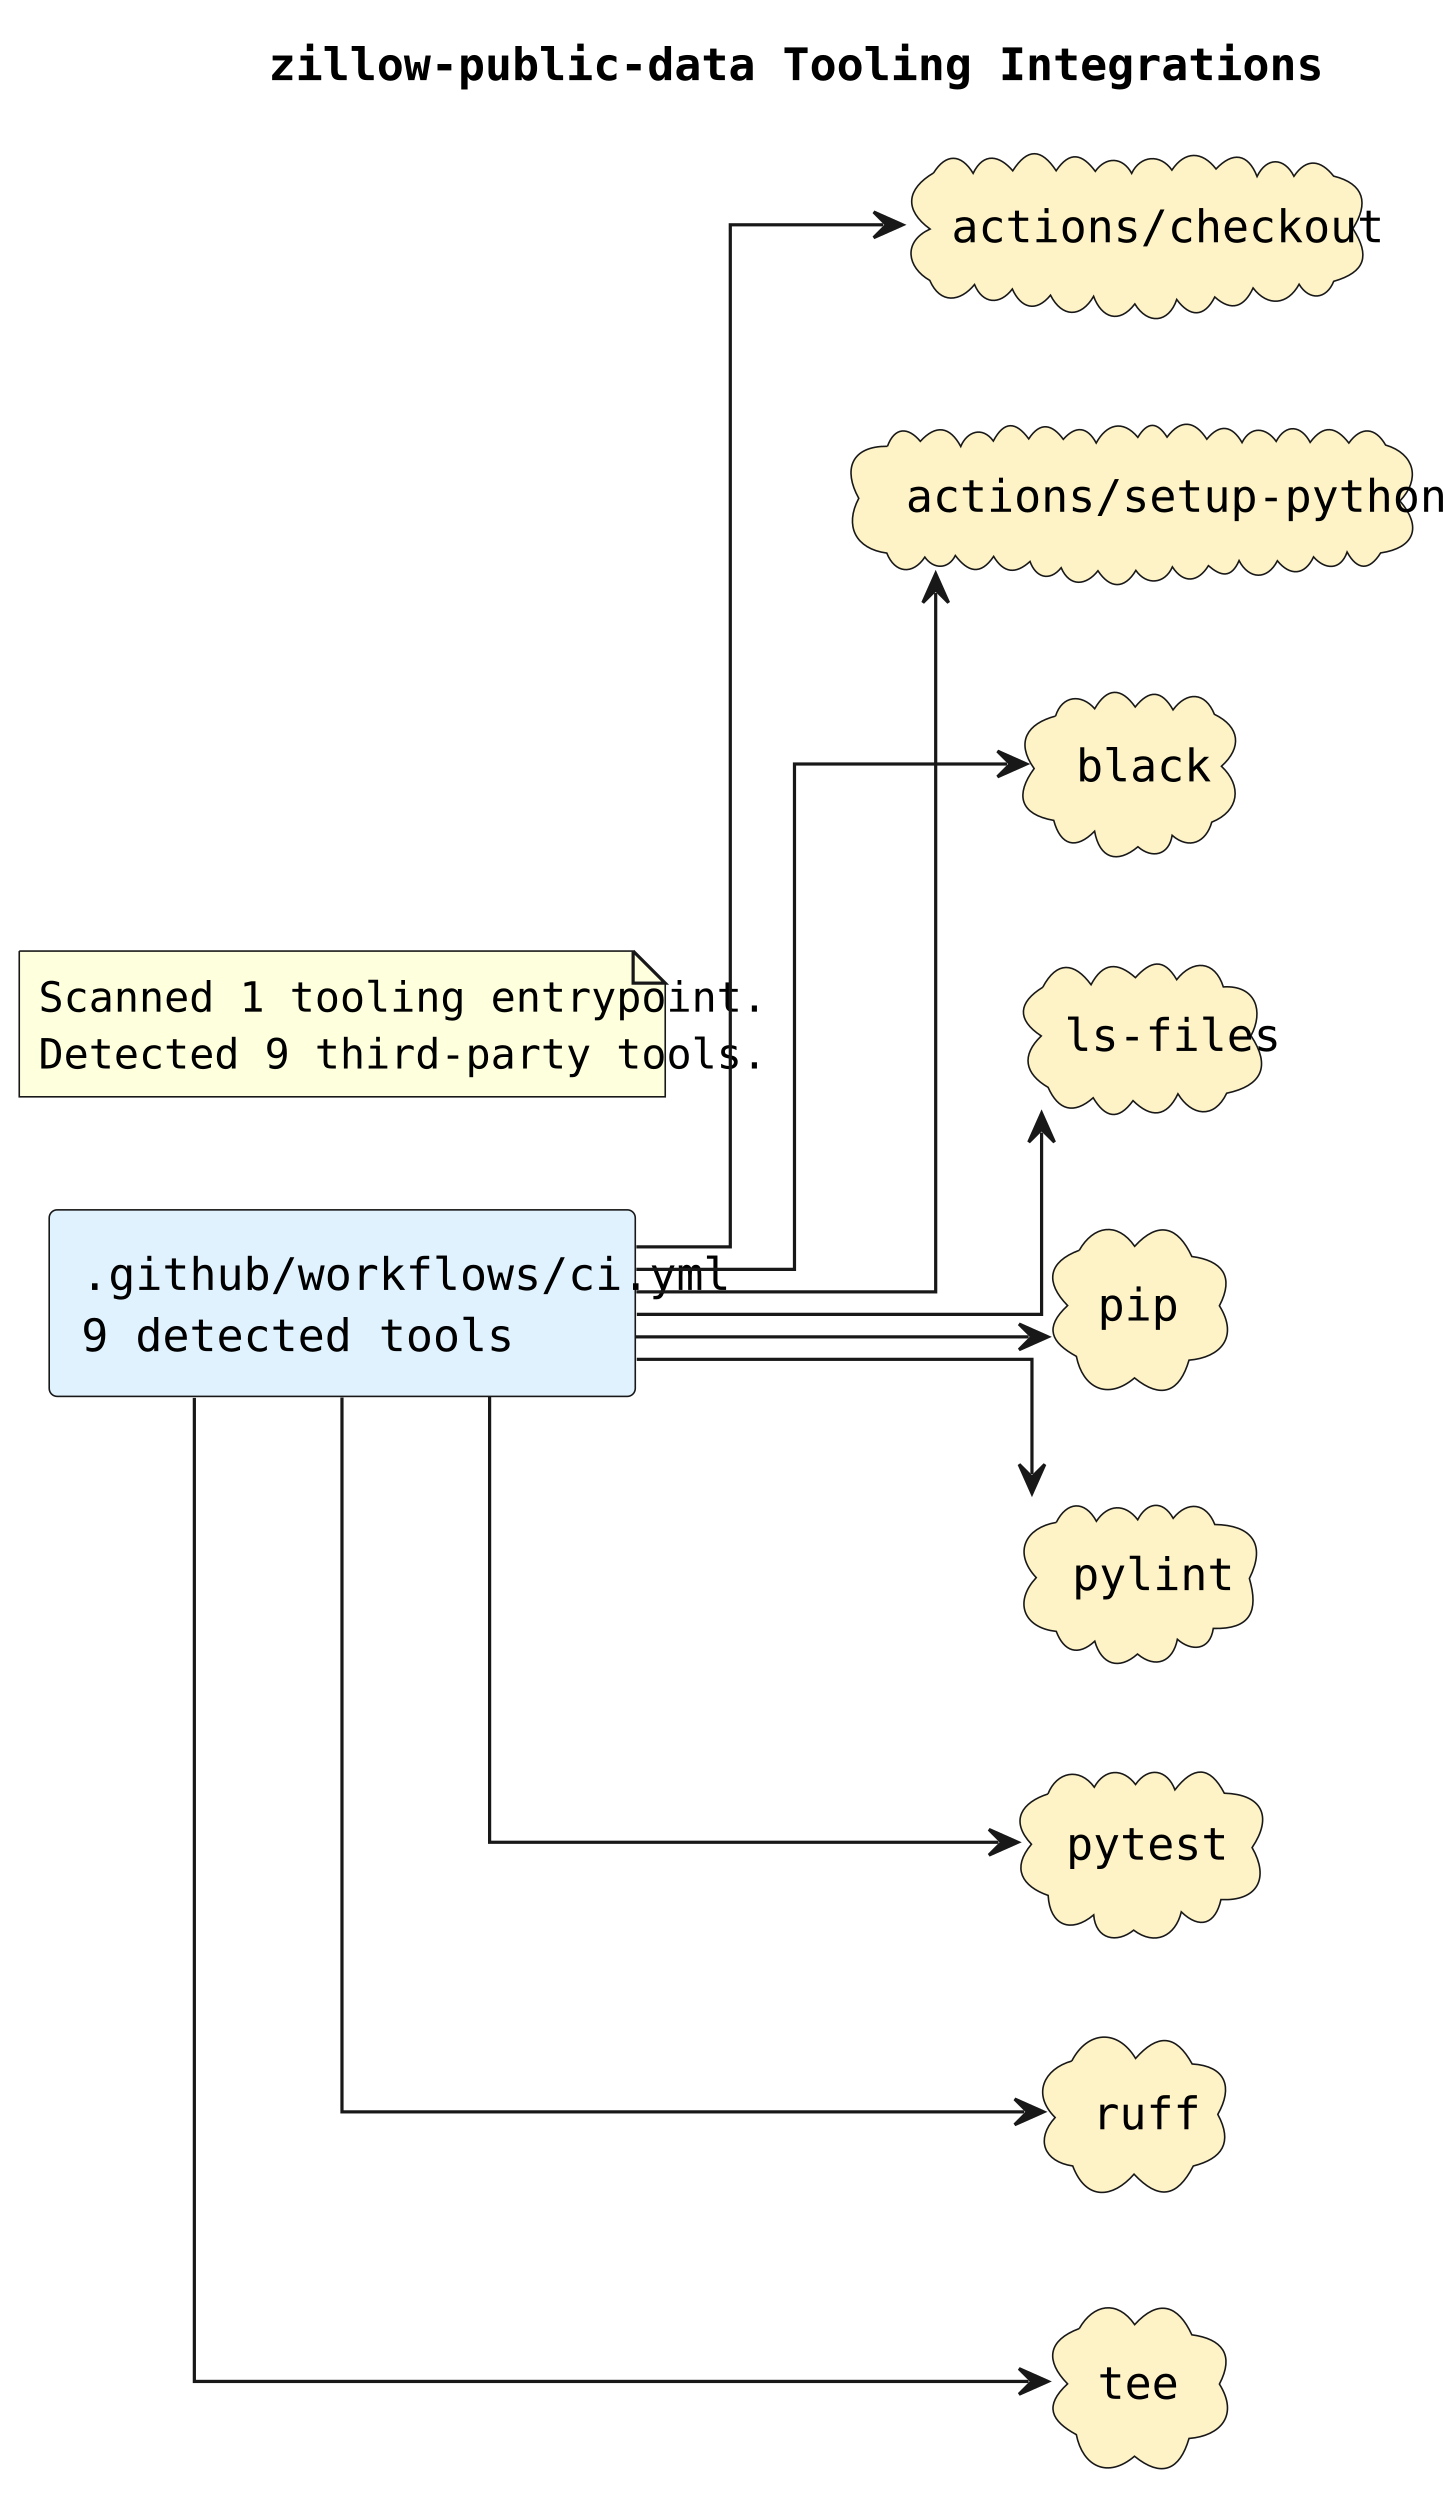
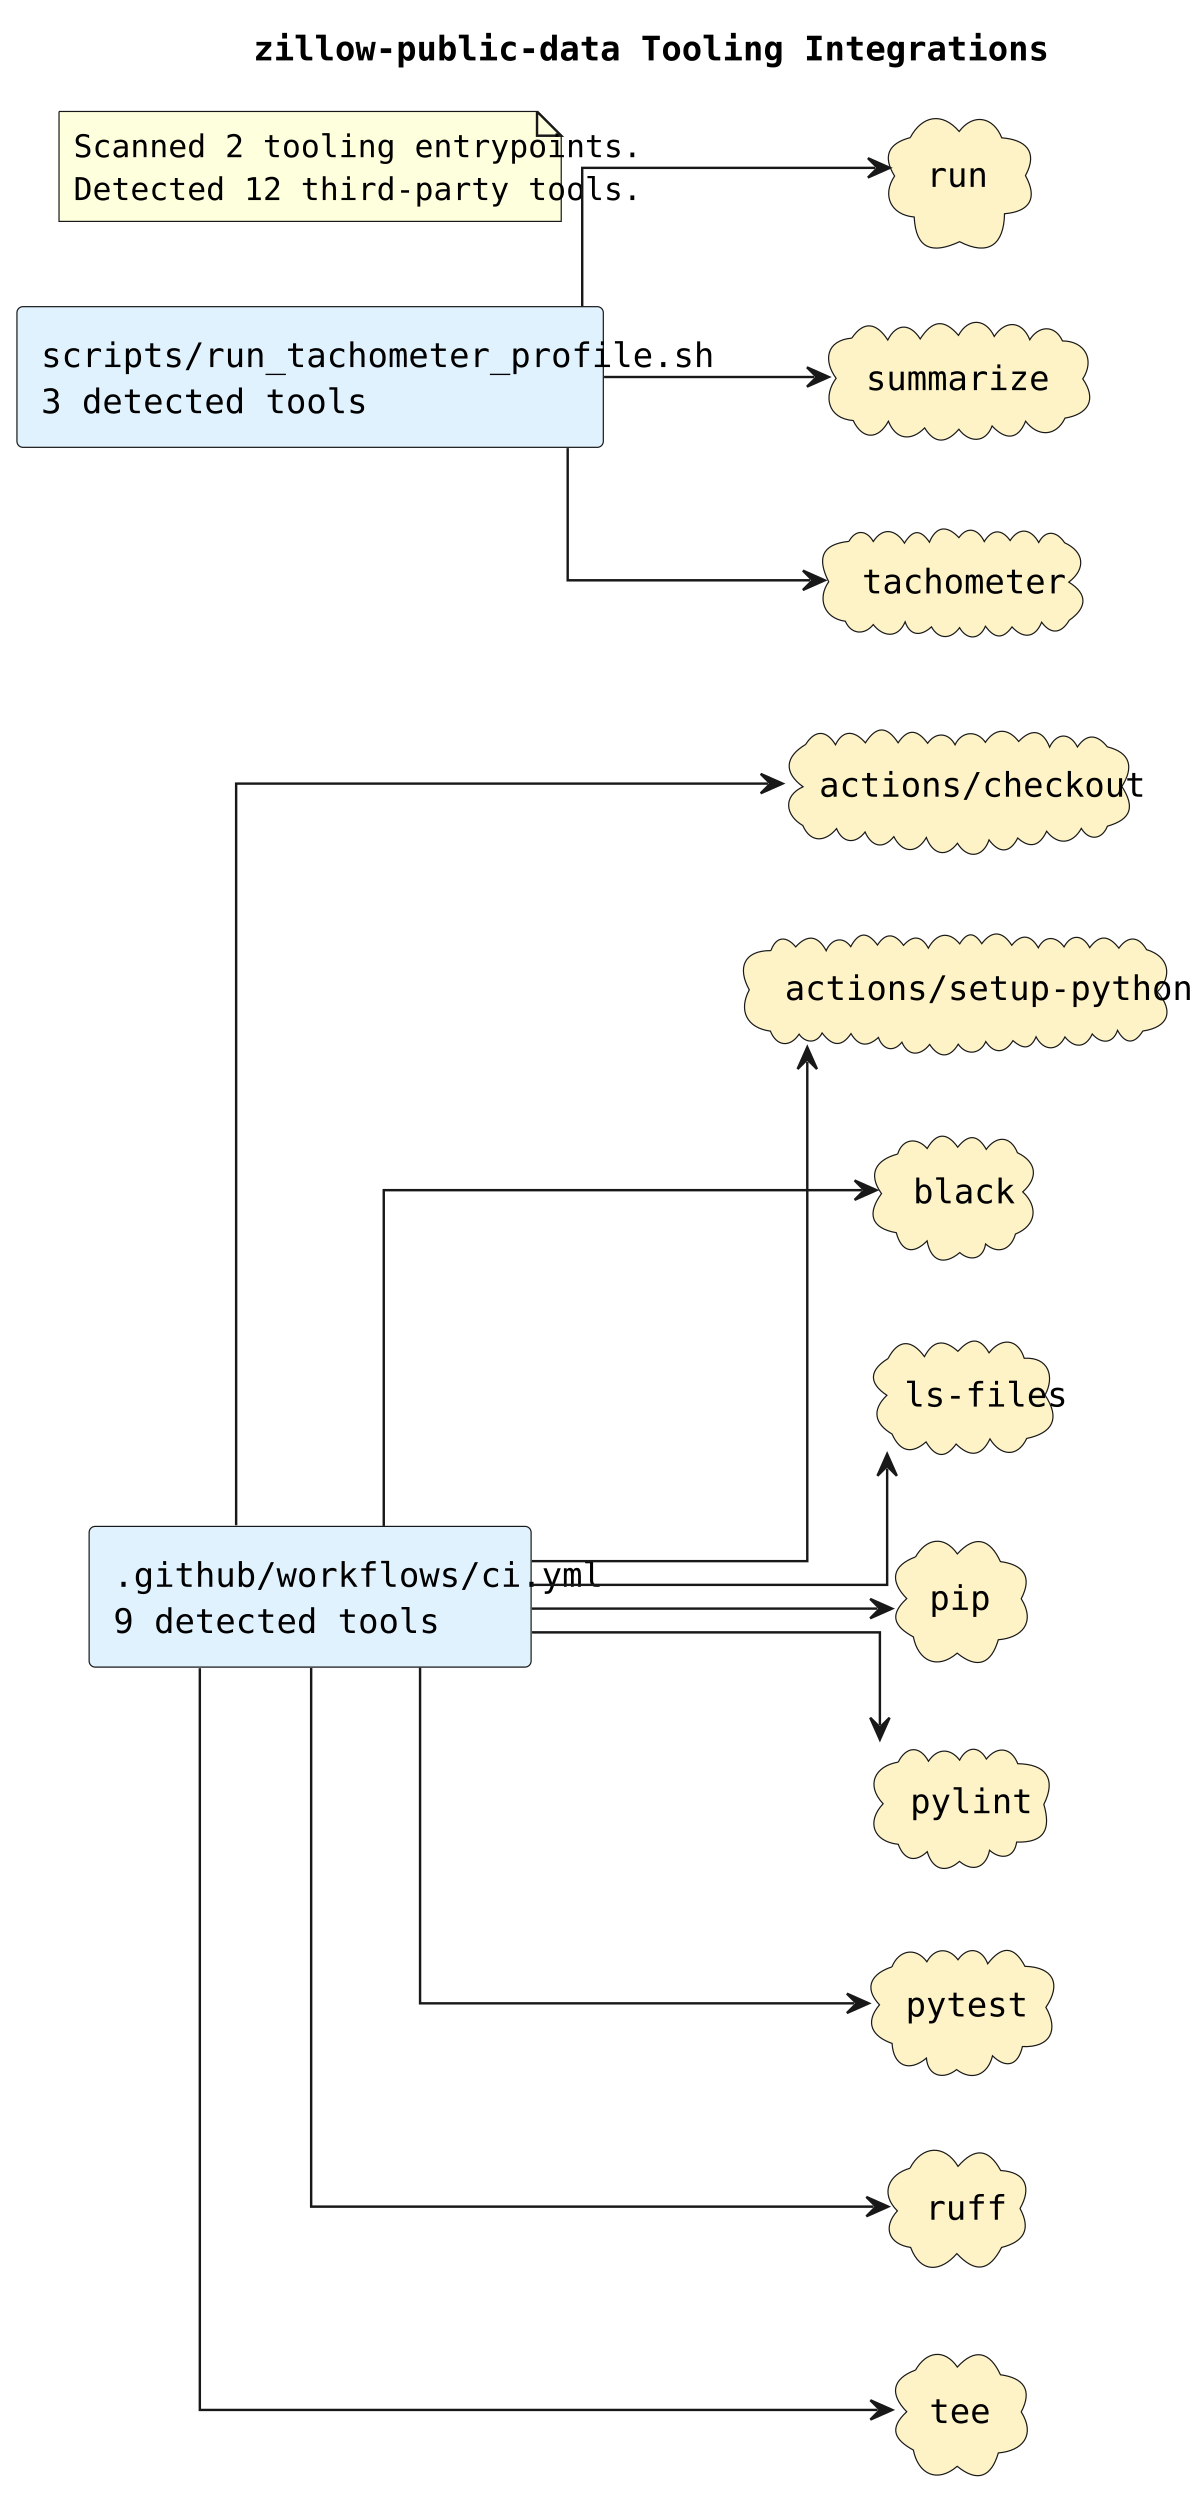
- <svg xmlns="http://www.w3.org/2000/svg" contentStyleType="text/css" data-diagram-type="DESCRIPTION" height="779px" preserveAspectRatio="none" style="width:450px;height:779px;background:#FFFFFF;" version="1.1" viewBox="0 0 450 779" width="450px" zoomAndPan="magnify">
+ <svg xmlns="http://www.w3.org/2000/svg" contentStyleType="text/css" data-diagram-type="DESCRIPTION" height="1033px" preserveAspectRatio="none" style="width:492px;height:1033px;background:#FFFFFF;" version="1.1" viewBox="0 0 492 1033" width="492px" zoomAndPan="magnify">
  <defs />
  <g>
    <g class="title" data-source-line="1">
-       <text fill="#000000" font-family="Monospace" font-size="14" font-weight="bold" lengthAdjust="spacing" textLength="268.858" x="83.69" y="24.966">zillow-public-data Tooling Integrations</text>
+       <text fill="#000000" font-family="Monospace" font-size="14" font-weight="bold" lengthAdjust="spacing" textLength="268.858" x="104.695" y="24.966">zillow-public-data Tooling Integrations</text>
    </g>
    <g class="entity" data-qualified-name="source_github_workflows_ci_yml" data-source-line="7" id="ent0002">
-       <rect fill="#E0F2FE" height="58.136" rx="2.5" ry="2.5" style="stroke:#181818;stroke-width:0.5;" width="182.623" x="15.33" y="376.985" />
-       <text fill="#000000" font-family="Monospace" font-size="14" lengthAdjust="spacing" textLength="162.623" x="25.33" y="401.95">.github/workflows/ci.yml</text>
-       <text fill="#000000" font-family="Monospace" font-size="14" lengthAdjust="spacing" textLength="105.336" x="25.33" y="421.018">9 detected tools</text>
+       <rect fill="#E0F2FE" height="58.136" rx="2.5" ry="2.5" style="stroke:#181818;stroke-width:0.5;" width="182.623" x="36.83" y="630.708" />
+       <text fill="#000000" font-family="Monospace" font-size="14" lengthAdjust="spacing" textLength="162.623" x="46.83" y="655.674">.github/workflows/ci.yml</text>
+       <text fill="#000000" font-family="Monospace" font-size="14" lengthAdjust="spacing" textLength="105.336" x="46.83" y="674.742">9 detected tools</text>
    </g>
-     <g class="entity" data-qualified-name="tool_actions_checkout" data-source-line="8" id="ent0003">
-       <path d="M290.902,53.88 C294.754,47.721 299.497,47.862 303.226,54.003 C306.532,47.24 311.533,48.489 315.572,53.215 C320.192,46.068 324.453,46.193 329.094,53.196 C333.369,46.912 337.201,47.9 341.297,53.381 C344.629,48.695 349.842,48.849 352.623,54.015 C355.321,48.357 361.587,47.865 365.164,52.993 C369.244,46.955 374.542,47.015 378.915,52.647 C384.09,47.211 388.851,47.712 391.702,54.985 C394.673,48.861 400.153,48.945 403.192,54.921 C407.16,49.087 411.544,49.844 415.554,54.874 C425.236,57.284 426.546,63.443 421.548,71.232 C426.993,79.689 425.528,84.792 415.585,87.665 C413.337,93.337 407.977,93.808 404.801,88.584 C401.214,95.094 395.052,95.683 390.461,89.74 C387.728,95.643 383.757,97.258 378.527,92.547 C375.246,99.051 370.75,98.876 366.67,93.334 C364.142,100.773 357.624,101.24 353.616,94.718 C348.713,101.116 343.254,99.04 340.767,92.346 C336.831,99.124 330.909,98.969 327.338,91.99 C322.803,97.508 318.115,96.029 315.442,90.062 C311.564,95.18 306.205,94.802 303.661,88.666 C299.2,94.129 292.979,94.865 289.717,87.375 C282.619,83.324 281.218,75.341 289.799,71.369 C281.556,65.341 282.503,58.859 290.902,53.88" fill="#FEF3C7" style="stroke:#181818;stroke-width:0.5;" />
-       <text fill="#000000" font-family="Monospace" font-size="14" lengthAdjust="spacing" textLength="111.916" x="296.47" y="75.481">actions/checkout</text>
+     <g class="entity" data-qualified-name="source_scripts_run_tachometer_profile_sh" data-source-line="8" id="ent0003">
+       <rect fill="#E0F2FE" height="58.136" rx="2.5" ry="2.5" style="stroke:#181818;stroke-width:0.5;" width="242.291" x="7" y="126.708" />
+       <text fill="#000000" font-family="Monospace" font-size="14" lengthAdjust="spacing" textLength="222.291" x="17" y="151.674">scripts/run_tachometer_profile.sh</text>
+       <text fill="#000000" font-family="Monospace" font-size="14" lengthAdjust="spacing" textLength="105.336" x="17" y="170.742">3 detected tools</text>
    </g>
-     <g class="entity" data-qualified-name="tool_actions_setup_python" data-source-line="9" id="ent0004">
-       <path d="M276.529,139.065 C278.742,133.01 282.955,132.949 286.774,137.516 C291.638,132.186 295.977,132.835 299.37,139.112 C301.266,134.523 306.064,132.669 309.52,137.416 C312.879,131.124 316.487,131.231 320.555,136.754 C324.135,131.268 327.873,132.166 331.323,136.892 C335.161,132.55 338.8,132.879 341.576,138.038 C344.751,132.234 349.808,130.581 354.55,136.27 C357.596,131.299 360.534,131.358 363.655,136.201 C367.988,130.458 372.316,131.099 376.045,136.851 C380.088,131.914 383.957,132.578 387.019,137.901 C389.787,132.528 394.55,133.204 397.66,137.527 C400.71,131.883 405.512,132.598 408.243,137.838 C412.467,132.195 416.267,132.879 420.304,138.048 C424.095,132.777 428.547,133.091 431.748,138.671 C440.893,141.373 442.724,149.396 436.204,156.102 C443.239,164.197 440.792,170.735 430.201,172.299 C426.719,177.89 422.941,177.818 419.757,172.026 C417.712,177.902 412.773,177.525 409.306,173.532 C406.559,179.394 401.931,179.546 398.034,174.749 C394.913,180.864 389.163,180.6 386.094,174.697 C383.671,180.263 380.442,179.642 376.543,176.274 C373.389,181.407 368.829,182.043 365.317,176.655 C362.942,182.037 357.282,182.511 353.933,177.749 C350.352,183.772 345.808,183.446 342.121,177.857 C338.546,182.435 333.353,183.124 330.657,176.923 C327.007,181.407 322.702,179.895 320.955,174.962 C316.503,178.993 312.772,178.657 309.618,173.381 C305.482,179.49 301.568,178.186 297.688,173.107 C295.461,177.533 290.832,177.4 288.179,173.6 C284.405,179.275 278.825,178.662 276.326,172.34 C266.589,171.054 263.019,163.886 267.591,155.276 C262.628,146.359 265.157,138.975 276.529,139.065" fill="#FEF3C7" style="stroke:#181818;stroke-width:0.5;" />
-       <text fill="#000000" font-family="Monospace" font-size="14" lengthAdjust="spacing" textLength="140.28" x="282.28" y="159.481">actions/setup-python</text>
+     <g class="entity" data-qualified-name="tool_actions_checkout" data-source-line="9" id="ent0004">
+       <path d="M332.902,307.604 C336.754,301.445 341.497,301.585 345.226,307.726 C348.532,300.963 353.533,302.212 357.572,306.939 C362.192,299.791 366.453,299.916 371.094,306.919 C375.369,300.636 379.201,301.624 383.297,307.104 C386.629,302.419 391.842,302.572 394.623,307.738 C397.321,302.08 403.587,301.589 407.164,306.716 C411.244,300.679 416.542,300.738 420.915,306.37 C426.09,300.935 430.851,301.435 433.702,308.709 C436.673,302.584 442.153,302.669 445.192,308.644 C449.16,302.811 453.544,303.568 457.554,308.597 C467.236,311.007 468.546,317.167 463.548,324.955 C468.993,333.412 467.528,338.515 457.585,341.389 C455.337,347.06 449.977,347.531 446.801,342.307 C443.214,348.817 437.052,349.407 432.461,343.464 C429.728,349.366 425.757,350.981 420.527,346.271 C417.246,352.775 412.75,352.599 408.67,347.057 C406.142,354.497 399.624,354.963 395.616,348.441 C390.713,354.839 385.254,352.763 382.767,346.07 C378.831,352.848 372.909,352.692 369.338,345.713 C364.803,351.231 360.115,349.753 357.442,343.786 C353.564,348.903 348.205,348.525 345.661,342.39 C341.2,347.853 334.979,348.589 331.717,341.099 C324.619,337.047 323.218,329.064 331.799,325.093 C323.556,319.065 324.503,312.582 332.902,307.604" fill="#FEF3C7" style="stroke:#181818;stroke-width:0.5;" />
+       <text fill="#000000" font-family="Monospace" font-size="14" lengthAdjust="spacing" textLength="111.916" x="338.47" y="329.204">actions/checkout</text>
    </g>
-     <g class="entity" data-qualified-name="tool_black" data-source-line="10" id="ent0005">
-       <path d="M328.911,223.13 C330.933,216.636 336.978,216.116 341.107,220.838 C344.978,214.213 349.305,214.067 353.732,220.291 C358.142,214.796 361.992,215.013 365.516,221.185 C369.761,215.427 375.554,215.47 378.409,222.578 C386.402,226.44 387.123,232.941 380.6,238.767 C387.112,244.885 386.231,252.696 377.582,256.186 C375.855,262.423 370.596,264.927 365.245,260.302 C364.249,266.559 358.937,267.666 354.584,263.857 C348.039,269.344 342.623,267.467 341.071,259.017 C335.276,264.918 330.473,263.529 328.344,255.635 C317.724,253.76 316.238,247.642 322.235,239.483 C316.318,231.157 320.111,225.447 328.911,223.13" fill="#FEF3C7" style="stroke:#181818;stroke-width:0.5;" />
-       <text fill="#000000" font-family="Monospace" font-size="14" lengthAdjust="spacing" textLength="34.272" x="335.29" y="243.481">black</text>
+     <g class="entity" data-qualified-name="tool_actions_setup_python" data-source-line="10" id="ent0005">
+       <path d="M318.539,392.789 C320.752,386.734 324.965,386.672 328.784,391.24 C333.648,385.91 337.987,386.559 341.38,392.836 C343.276,388.246 348.074,386.392 351.53,391.14 C354.889,384.847 358.497,384.954 362.565,390.478 C366.145,384.991 369.883,385.889 373.333,390.615 C377.171,386.274 380.81,386.602 383.586,391.762 C386.761,385.957 391.818,384.305 396.56,389.994 C399.606,385.023 402.544,385.081 405.665,389.924 C409.998,384.181 414.326,384.822 418.055,390.575 C422.098,385.637 425.967,386.301 429.029,391.624 C431.797,386.251 436.56,386.928 439.67,391.25 C442.72,385.606 447.522,386.321 450.252,391.561 C454.477,385.919 458.277,386.602 462.314,391.771 C466.105,386.501 470.557,386.814 473.758,392.394 C482.903,395.096 484.734,403.119 478.214,409.825 C485.249,417.921 482.802,424.459 472.211,426.023 C468.729,431.613 464.951,431.541 461.767,425.75 C459.722,431.625 454.783,431.249 451.316,427.255 C448.569,433.118 443.941,433.269 440.044,428.472 C436.923,434.588 431.173,434.323 428.104,428.42 C425.68,433.986 422.452,433.365 418.553,429.997 C415.399,435.13 410.839,435.766 407.327,430.379 C404.952,435.761 399.292,436.235 395.943,431.472 C392.362,437.496 387.818,437.169 384.131,431.58 C380.556,436.159 375.363,436.848 372.667,430.646 C369.017,435.13 364.712,433.619 362.965,428.686 C358.513,432.716 354.782,432.38 351.628,427.105 C347.492,433.214 343.578,431.91 339.698,426.831 C337.471,431.257 332.842,431.123 330.189,427.323 C326.415,432.999 320.835,432.385 318.336,426.063 C308.599,424.777 305.029,417.61 309.601,408.999 C304.639,400.083 307.167,392.698 318.539,392.789" fill="#FEF3C7" style="stroke:#181818;stroke-width:0.5;" />
+       <text fill="#000000" font-family="Monospace" font-size="14" lengthAdjust="spacing" textLength="140.28" x="324.29" y="413.204">actions/setup-python</text>
    </g>
-     <g class="entity" data-qualified-name="tool_ls_files" data-source-line="11" id="ent0006">
-       <path d="M324.92,307.636 C329.301,299.338 334.76,299.756 339.966,306.828 C343.683,299.864 348.174,299.64 353.795,304.623 C358.497,299.514 362.551,298.267 366.662,305.253 C371.607,298.948 378.543,299.112 381.195,307.518 C391.452,306.913 393.863,315.224 389.796,322.721 C396.157,332.302 393.158,338.353 382.237,340.647 C378.273,348.952 371.209,347.666 367.046,340.846 C363.446,348.283 358.6,348.411 353.052,342.964 C348.421,349.384 344.365,348.268 340.638,342.074 C334.555,347.419 329.769,345.97 326.584,338.816 C319.284,334.563 318.124,328.876 324.449,322.806 C316.615,317.669 317.337,312.294 324.92,307.636" fill="#FEF3C7" style="stroke:#181818;stroke-width:0.5;" />
-       <text fill="#000000" font-family="Monospace" font-size="14" lengthAdjust="spacing" textLength="41.468" x="331.69" y="327.481">ls-files</text>
+     <g class="entity" data-qualified-name="tool_black" data-source-line="11" id="ent0006">
+       <path d="M370.911,476.853 C372.933,470.359 378.978,469.839 383.107,474.561 C386.978,467.936 391.305,467.791 395.732,474.014 C400.142,468.519 403.992,468.736 407.516,474.909 C411.761,469.15 417.554,469.194 420.409,476.302 C428.402,480.163 429.123,486.665 422.6,492.491 C429.112,498.608 428.231,506.419 419.582,509.909 C417.855,516.146 412.596,518.65 407.245,514.025 C406.249,520.283 400.937,521.389 396.584,517.581 C390.039,523.067 384.623,521.19 383.071,512.74 C377.276,518.641 372.473,517.253 370.344,509.358 C359.724,507.483 358.238,501.366 364.235,493.206 C358.318,484.88 362.111,479.171 370.911,476.853" fill="#FEF3C7" style="stroke:#181818;stroke-width:0.5;" />
+       <text fill="#000000" font-family="Monospace" font-size="14" lengthAdjust="spacing" textLength="34.272" x="377.29" y="497.204">black</text>
    </g>
-     <g class="entity" data-qualified-name="tool_pip" data-source-line="12" id="ent0007">
-       <path d="M336.301,389.583 C340.646,381.955 348.111,380.493 353.565,388.345 C360.973,380.231 367.082,382.179 371.37,391.526 C380.742,392.778 384.802,397.671 379.967,406.878 C386.058,416.605 380.384,423.029 370.496,423.826 C367.586,433.802 361.895,436.169 353.513,429.364 C345.197,436.476 337.383,432.573 335.395,422.638 C327.582,418.36 325.15,413.738 332.659,406.811 C325.591,399.592 326.476,393.229 336.301,389.583" fill="#FEF3C7" style="stroke:#181818;stroke-width:0.5;" />
-       <text fill="#000000" font-family="Monospace" font-size="14" lengthAdjust="spacing" textLength="20.832" x="342.01" y="411.481">pip</text>
+     <g class="entity" data-qualified-name="tool_ls_files" data-source-line="12" id="ent0007">
+       <path d="M366.93,561.359 C371.311,553.062 376.771,553.479 381.976,560.551 C385.692,553.587 390.184,553.363 395.805,558.347 C400.507,553.238 404.561,551.991 408.672,558.976 C413.617,552.671 420.553,552.835 423.205,561.241 C433.462,560.636 435.873,568.947 431.806,576.445 C438.167,586.025 435.168,592.077 424.247,594.37 C420.283,602.675 413.219,601.389 409.055,594.57 C405.456,602.006 400.61,602.134 395.062,596.687 C390.43,603.108 386.375,601.991 382.648,595.797 C376.565,601.142 371.779,599.693 368.594,592.539 C361.294,588.286 360.134,582.599 366.459,576.529 C358.625,571.392 359.346,566.018 366.93,561.359" fill="#FEF3C7" style="stroke:#181818;stroke-width:0.5;" />
+       <text fill="#000000" font-family="Monospace" font-size="14" lengthAdjust="spacing" textLength="41.468" x="373.7" y="581.204">ls-files</text>
    </g>
-     <g class="entity" data-qualified-name="tool_pylint" data-source-line="13" id="ent0008">
-       <path d="M329.137,474.381 C332.391,467.829 337.995,467.358 341.638,474.013 C345.237,468.663 350.534,468.383 354.51,473.55 C357.318,468.084 362.294,467.251 365.56,473.103 C370.049,467.582 375.878,468.236 378.529,475.037 C389.859,475.201 394.724,480.962 389.31,491.858 C392.272,502.07 389.702,507.757 378.066,507.425 C377.05,514.441 371.177,514.648 366.875,510.813 C365.485,517.781 360.173,520.17 354.448,515.405 C348.604,520.572 343.23,518.689 341.132,511.4 C335.919,516.198 331.525,514.65 329.136,508.349 C318.889,507.236 315.823,499.15 322.89,491.587 C315.584,483.795 319.467,476.009 329.137,474.381" fill="#FEF3C7" style="stroke:#181818;stroke-width:0.5;" />
-       <text fill="#000000" font-family="Monospace" font-size="14" lengthAdjust="spacing" textLength="36.68" x="334.08" y="495.481">pylint</text>
+     <g class="entity" data-qualified-name="tool_pip" data-source-line="13" id="ent0008">
+       <path d="M378.301,643.307 C382.646,635.679 390.111,634.216 395.565,642.069 C402.973,633.955 409.082,635.902 413.37,645.249 C422.742,646.501 426.802,651.394 421.967,660.601 C428.058,670.328 422.384,676.752 412.496,677.55 C409.586,687.525 403.895,689.893 395.513,683.087 C387.197,690.2 379.383,686.297 377.395,676.362 C369.582,672.083 367.15,667.461 374.659,660.534 C367.591,653.316 368.476,646.953 378.301,643.307" fill="#FEF3C7" style="stroke:#181818;stroke-width:0.5;" />
+       <text fill="#000000" font-family="Monospace" font-size="14" lengthAdjust="spacing" textLength="20.832" x="384.01" y="665.204">pip</text>
    </g>
-     <g class="entity" data-qualified-name="tool_pytest" data-source-line="14" id="ent0009">
-       <path d="M326.539,559 C329.255,552.122 336.312,550.518 340.977,556.872 C344.207,551.083 349.894,550.842 353.832,556.044 C357.859,550.274 363.72,551.354 366.109,557.703 C371.797,550.359 376.916,549.973 381.494,558.761 C393.277,559.092 396.712,566.01 390.151,575.711 C395.675,585.281 391.825,592.462 380.449,591.912 C378.743,599.554 373.919,601.363 368.098,595.745 C366.271,603.344 359.915,606.468 353.247,601.439 C348.062,605.661 341.422,604.421 340.785,596.696 C333.687,602.655 327.123,599.999 326.601,590.616 C318.493,587.823 315.058,582.17 321.397,574.664 C314.398,567.206 318.571,561.545 326.539,559" fill="#FEF3C7" style="stroke:#181818;stroke-width:0.5;" />
-       <text fill="#000000" font-family="Monospace" font-size="14" lengthAdjust="spacing" textLength="40.46" x="332.19" y="579.481">pytest</text>
+     <g class="entity" data-qualified-name="tool_pylint" data-source-line="14" id="ent0009">
+       <path d="M371.147,728.105 C374.401,721.552 380.005,721.081 383.648,727.736 C387.247,722.387 392.544,722.106 396.521,727.273 C399.329,721.808 404.304,720.975 407.57,726.826 C412.059,721.305 417.888,721.96 420.538,728.76 C431.869,728.924 436.734,734.685 431.32,745.582 C434.282,755.794 431.712,761.481 420.076,761.148 C419.06,768.164 413.187,768.371 408.885,764.537 C407.495,771.504 402.183,773.894 396.458,769.128 C390.614,774.295 385.24,772.413 383.142,765.124 C377.929,769.922 373.535,768.374 371.146,762.072 C360.899,760.959 357.833,752.874 364.9,745.31 C357.594,737.518 361.477,729.732 371.147,728.105" fill="#FEF3C7" style="stroke:#181818;stroke-width:0.5;" />
+       <text fill="#000000" font-family="Monospace" font-size="14" lengthAdjust="spacing" textLength="36.68" x="376.09" y="749.204">pylint</text>
    </g>
-     <g class="entity" data-qualified-name="tool_ruff" data-source-line="15" id="ent0010">
-       <path d="M333.973,642.202 C338.843,632.803 348.226,632.07 353.846,641.406 C360.655,633.713 366.337,633.748 371.475,643.13 C382.031,643.78 384.282,650.374 379.466,658.841 C384.243,667.671 380.84,672.635 371.834,674.924 C366.691,684.879 361.001,685.582 353.363,677.475 C346.714,685.065 338.428,685.864 334.262,674.916 C325.258,673.609 322.536,666.65 328.779,659.809 C321.459,652.578 325.225,644.693 333.973,642.202" fill="#FEF3C7" style="stroke:#181818;stroke-width:0.5;" />
-       <text fill="#000000" font-family="Monospace" font-size="14" lengthAdjust="spacing" textLength="24.066" x="340.39" y="663.481">ruff</text>
+     <g class="entity" data-qualified-name="tool_pytest" data-source-line="15" id="ent0010">
+       <path d="M368.549,812.723 C371.264,805.845 378.322,804.241 382.987,810.596 C386.216,804.806 391.904,804.565 395.842,809.767 C399.869,803.997 405.73,805.077 408.119,811.426 C413.807,804.082 418.926,803.697 423.504,812.484 C435.288,812.815 438.722,819.734 432.161,829.434 C437.685,839.005 433.835,846.185 422.459,845.636 C420.753,853.277 415.929,855.086 410.108,849.468 C408.281,857.068 401.925,860.192 395.257,855.162 C390.072,859.384 383.432,858.144 382.795,850.419 C375.697,856.378 369.133,853.722 368.611,844.34 C360.503,841.546 357.068,835.894 363.407,828.388 C356.408,820.929 360.581,815.269 368.549,812.723" fill="#FEF3C7" style="stroke:#181818;stroke-width:0.5;" />
+       <text fill="#000000" font-family="Monospace" font-size="14" lengthAdjust="spacing" textLength="40.46" x="374.2" y="833.204">pytest</text>
    </g>
-     <g class="entity" data-qualified-name="tool_tee" data-source-line="16" id="ent0011">
-       <path d="M336.291,725.583 C340.637,717.952 348.106,716.489 353.562,724.345 C360.972,716.228 367.084,718.176 371.375,727.526 C380.746,728.778 384.806,733.671 379.971,742.878 C386.062,752.605 380.388,759.029 370.5,759.826 C367.588,769.805 361.894,772.173 353.51,765.364 C345.192,772.48 337.375,768.576 335.385,758.638 C327.572,754.36 325.14,749.737 332.649,742.811 C325.581,735.592 326.466,729.229 336.291,725.583" fill="#FEF3C7" style="stroke:#181818;stroke-width:0.5;" />
-       <text fill="#000000" font-family="Monospace" font-size="14" lengthAdjust="spacing" textLength="20.846" x="342" y="747.481">tee</text>
+     <g class="entity" data-qualified-name="tool_ruff" data-source-line="16" id="ent0011">
+       <path d="M375.983,895.925 C380.853,886.526 390.236,885.794 395.856,895.13 C402.665,887.437 408.346,887.471 413.485,896.854 C424.041,897.503 426.292,904.097 421.476,912.564 C426.253,921.394 422.85,926.359 413.844,928.647 C408.701,938.602 403.011,939.306 395.373,931.199 C388.724,938.788 380.438,939.587 376.272,928.64 C367.268,927.332 364.546,920.374 370.789,913.532 C363.469,906.301 367.235,898.416 375.983,895.925" fill="#FEF3C7" style="stroke:#181818;stroke-width:0.5;" />
+       <text fill="#000000" font-family="Monospace" font-size="14" lengthAdjust="spacing" textLength="24.066" x="382.4" y="917.204">ruff</text>
    </g>
-     <g class="entity" data-qualified-name="toolingGraphSummary" data-source-line="27" id="ent0021">
-       <path d="M6,296.345 L6,341.757 L207.284,341.757 L207.284,306.345 L197.284,296.345 L6,296.345" fill="#FEFFDD" style="stroke:#181818;stroke-width:0.5;" />
-       <path d="M197.284,296.345 L197.284,306.345 L207.284,306.345 L197.284,296.345" fill="#FEFFDD" style="stroke:#181818;stroke-width:1;" />
-       <text fill="#000000" font-family="Monospace" font-size="13" lengthAdjust="spacing" textLength="180.284" x="12" y="315.242">Scanned 1 tooling entrypoint.</text>
-       <text fill="#000000" font-family="Monospace" font-size="13" lengthAdjust="spacing" textLength="171.782" x="12" y="332.948">Detected 9 third-party tools.</text>
+     <g class="entity" data-qualified-name="tool_run" data-source-line="17" id="ent0012">
+       <path d="M376.1,56.871 C380.972,47.729 389.275,46.13 396.335,54.314 C402.199,46.55 410.524,48.288 413.923,56.953 C423.512,57.661 429.202,62.414 423.714,72.574 C428.949,82.02 425.447,87.44 415.073,88.323 C414.835,101.047 408.503,106.042 396.51,99.871 C385.603,104.904 378.441,103.418 377.74,89.67 C368.079,88.836 364.291,80.744 369.644,72.733 C364.589,64.606 367.005,59.238 376.1,56.871" fill="#FEF3C7" style="stroke:#181818;stroke-width:0.5;" />
+       <text fill="#000000" font-family="Monospace" font-size="14" lengthAdjust="spacing" textLength="23.086" x="382.89" y="77.204">run</text>
    </g>
-     <g class="link" data-entity-1="ent0002" data-entity-2="ent0003" data-link-type="dependency" data-source-line="17" id="lnk12">
-       <path d="M198.29,388.525 C215.16,388.525 227.56,388.525 227.56,388.525 C227.56,388.525 227.56,70.055 227.56,70.055 C227.56,70.055 247.2,70.055 275.24,70.055" fill="none" id="source_github_workflows_ci_yml-to-tool_actions_checkout" style="stroke:#181818;stroke-width:1;" />
-       <polygon fill="#181818" points="281.24,70.055,272.24,66.055,276.24,70.055,272.24,74.055,281.24,70.055" style="stroke:#181818;stroke-width:1;" />
+     <g class="entity" data-qualified-name="tool_summarize" data-source-line="18" id="ent0013">
+       <path d="M351.966,139.708 C357.161,132.088 362.398,133.662 366.825,140.496 C370.442,133.345 376.149,133.579 380.23,140.039 C385.064,132.575 389.831,131.305 396.036,138.567 C400.097,131.2 407.197,131.466 410.821,139.001 C415.405,132.141 422.296,132.418 425.512,140.359 C429.149,134.545 435.849,133.982 439.012,140.863 C448.379,140.934 452.489,148.751 447.399,156.551 C453.344,165.164 449.671,171.167 440.076,172.759 C436.294,180.611 428.704,180.518 423.786,174.052 C420.48,182.169 415.198,181.66 409.94,176.017 C407.147,183.397 400.264,182.885 396.205,177.366 C391.376,182.943 386.406,183.922 382.068,176.818 C376.51,182.486 370.189,181.795 367.092,174.066 C362.902,181.786 356.412,181.826 352.538,173.775 C341.978,172.92 340.045,163.618 345.487,156.304 C340.173,149.121 341.239,140.63 351.966,139.708" fill="#FEF3C7" style="stroke:#181818;stroke-width:0.5;" />
+       <text fill="#000000" font-family="Monospace" font-size="14" lengthAdjust="spacing" textLength="73.262" x="357.8" y="161.204">summarize</text>
    </g>
-     <g class="link" data-entity-1="ent0002" data-entity-2="ent0004" data-link-type="dependency" data-source-line="18" id="lnk13">
-       <path d="M198.29,402.545 C244.79,402.545 291.56,402.545 291.56,402.545 C291.56,402.545 291.56,247.645 291.56,184.785" fill="none" id="source_github_workflows_ci_yml-to-tool_actions_setup_python" style="stroke:#181818;stroke-width:1;" />
-       <polygon fill="#181818" points="291.56,178.785,287.56,187.785,291.56,183.785,295.56,187.785,291.56,178.785" style="stroke:#181818;stroke-width:1;" />
+     <g class="entity" data-qualified-name="tool_tachometer" data-source-line="19" id="ent0014">
+       <path d="M350.777,223.691 C353.551,218.617 358.106,218.977 360.837,223.734 C364.918,217.509 370.266,218.935 373.723,224.421 C377.041,218.934 380.296,218.508 384.038,224.024 C386.929,217.119 391.482,217.081 396.216,222.149 C400.031,216.911 404.422,219.011 406.703,223.76 C409.836,218.631 413.865,218.416 417.386,223.347 C421.227,217.506 426.131,218.628 429.198,224.152 C432.266,218.449 436.907,219.748 439.882,224.25 C448.111,228.061 448.792,235.075 441.63,240.537 C449.65,245.501 449.131,251.182 441.798,256.31 C438.616,261.712 434.329,262.453 430.401,257.1 C427.743,263.765 422.682,264.024 418.168,259.05 C414.202,264.434 410.885,263.698 407.167,258.785 C404.759,264.473 399.495,264.615 396.492,259.367 C393.082,264.103 387.985,264.52 384.869,259.033 C380.845,262.812 376.135,263.092 374.003,256.959 C371.003,263.978 364.866,263.217 360.827,258.086 C357.283,262.564 351.657,262.2 349.305,256.709 C340.498,255.56 337.543,247.314 342.419,240.391 C337.702,230.988 339.122,224.899 350.777,223.691" fill="#FEF3C7" style="stroke:#181818;stroke-width:0.5;" />
+       <text fill="#000000" font-family="Monospace" font-size="14" lengthAdjust="spacing" textLength="76.468" x="356.2" y="245.204">tachometer</text>
    </g>
-     <g class="link" data-entity-1="ent0002" data-entity-2="ent0005" data-link-type="dependency" data-source-line="19" id="lnk14">
-       <path d="M198.28,395.535 C225.19,395.535 247.56,395.535 247.56,395.535 C247.56,395.535 247.56,238.055 247.56,238.055 C247.56,238.055 283.04,238.055 313.82,238.055" fill="none" id="source_github_workflows_ci_yml-to-tool_black" style="stroke:#181818;stroke-width:1;" />
-       <polygon fill="#181818" points="319.82,238.055,310.82,234.055,314.82,238.055,310.82,242.055,319.82,238.055" style="stroke:#181818;stroke-width:1;" />
+     <g class="entity" data-qualified-name="tool_tee" data-source-line="20" id="ent0015">
+       <path d="M378.301,979.307 C382.647,971.676 390.116,970.213 395.572,978.069 C402.982,969.951 409.094,971.899 413.385,981.249 C422.756,982.501 426.816,987.394 421.981,996.601 C428.072,1006.328 422.398,1012.752 412.51,1013.55 C409.598,1023.529 403.904,1025.896 395.52,1019.087 C387.202,1026.203 379.385,1022.3 377.395,1012.362 C369.582,1008.083 367.15,1003.461 374.659,996.534 C367.591,989.316 368.476,982.953 378.301,979.307" fill="#FEF3C7" style="stroke:#181818;stroke-width:0.5;" />
+       <text fill="#000000" font-family="Monospace" font-size="14" lengthAdjust="spacing" textLength="20.846" x="384.01" y="1001.204">tee</text>
    </g>
-     <g class="link" data-entity-1="ent0002" data-entity-2="ent0006" data-link-type="dependency" data-source-line="20" id="lnk15">
-       <path d="M198.43,409.555 C257.99,409.555 324.56,409.555 324.56,409.555 C324.56,409.555 324.56,378.765 324.56,352.895" fill="none" id="source_github_workflows_ci_yml-to-tool_ls_files" style="stroke:#181818;stroke-width:1;" />
-       <polygon fill="#181818" points="324.56,346.895,320.56,355.895,324.56,351.895,328.56,355.895,324.56,346.895" style="stroke:#181818;stroke-width:1;" />
+     <g class="entity" data-qualified-name="toolingGraphSummary" data-source-line="34" id="ent0028">
+       <path d="M24.39,46.068 L24.39,91.48 L231.901,91.48 L231.901,56.068 L221.901,46.068 L24.39,46.068" fill="#FEFFDD" style="stroke:#181818;stroke-width:0.5;" />
+       <path d="M221.901,46.068 L221.901,56.068 L231.901,56.068 L221.901,46.068" fill="#FEFFDD" style="stroke:#181818;stroke-width:1;" />
+       <text fill="#000000" font-family="Monospace" font-size="13" lengthAdjust="spacing" textLength="186.511" x="30.39" y="64.965">Scanned 2 tooling entrypoints.</text>
+       <text fill="#000000" font-family="Monospace" font-size="13" lengthAdjust="spacing" textLength="179.218" x="30.39" y="82.671">Detected 12 third-party tools.</text>
    </g>
-     <g class="link" data-entity-1="ent0002" data-entity-2="ent0007" data-link-type="dependency" data-source-line="21" id="lnk16">
-       <path d="M198.16,416.565 C244.02,416.565 290.12,416.565 320.53,416.565" fill="none" id="source_github_workflows_ci_yml-to-tool_pip" style="stroke:#181818;stroke-width:1;" />
-       <polygon fill="#181818" points="326.53,416.565,317.53,412.565,321.53,416.565,317.53,420.565,326.53,416.565" style="stroke:#181818;stroke-width:1;" />
+     <g class="link" data-entity-1="ent0002" data-entity-2="ent0004" data-link-type="dependency" data-source-line="21" id="lnk16">
+       <path d="M97.57,630.248 C97.57,548.258 97.57,323.778 97.57,323.778 C97.57,323.778 229.5,323.778 317.33,323.778" fill="none" id="source_github_workflows_ci_yml-to-tool_actions_checkout" style="stroke:#181818;stroke-width:1;" />
+       <polygon fill="#181818" points="323.33,323.778,314.33,319.778,318.33,323.778,314.33,327.778,323.33,323.778" style="stroke:#181818;stroke-width:1;" />
    </g>
-     <g class="link" data-entity-1="ent0002" data-entity-2="ent0008" data-link-type="dependency" data-source-line="22" id="lnk17">
-       <path d="M198.41,423.575 C256.83,423.575 321.56,423.575 321.56,423.575 C321.56,423.575 321.56,440.395 321.56,459.295" fill="none" id="source_github_workflows_ci_yml-to-tool_pylint" style="stroke:#181818;stroke-width:1;" />
-       <polygon fill="#181818" points="321.56,465.295,325.56,456.295,321.56,460.295,317.56,456.295,321.56,465.295" style="stroke:#181818;stroke-width:1;" />
+     <g class="link" data-entity-1="ent0002" data-entity-2="ent0005" data-link-type="dependency" data-source-line="22" id="lnk17">
+       <path d="M219.74,645.058 C274.52,645.058 333.57,645.058 333.57,645.058 C333.57,645.058 333.57,499.638 333.57,438.718" fill="none" id="source_github_workflows_ci_yml-to-tool_actions_setup_python" style="stroke:#181818;stroke-width:1;" />
+       <polygon fill="#181818" points="333.57,432.718,329.57,441.718,333.57,437.718,337.57,441.718,333.57,432.718" style="stroke:#181818;stroke-width:1;" />
    </g>
-     <g class="link" data-entity-1="ent0002" data-entity-2="ent0009" data-link-type="dependency" data-source-line="23" id="lnk18">
-       <path d="M152.56,435.315 C152.56,483.445 152.56,574.055 152.56,574.055 C152.56,574.055 253.78,574.055 311.15,574.055" fill="none" id="source_github_workflows_ci_yml-to-tool_pytest" style="stroke:#181818;stroke-width:1;" />
-       <polygon fill="#181818" points="317.15,574.055,308.15,570.055,312.15,574.055,308.15,578.055,317.15,574.055" style="stroke:#181818;stroke-width:1;" />
+     <g class="link" data-entity-1="ent0002" data-entity-2="ent0006" data-link-type="dependency" data-source-line="23" id="lnk18">
+       <path d="M158.57,630.508 C158.57,582.378 158.57,491.778 158.57,491.778 C158.57,491.778 291.53,491.778 356.13,491.778" fill="none" id="source_github_workflows_ci_yml-to-tool_black" style="stroke:#181818;stroke-width:1;" />
+       <polygon fill="#181818" points="362.13,491.778,353.13,487.778,357.13,491.778,353.13,495.778,362.13,491.778" style="stroke:#181818;stroke-width:1;" />
    </g>
-     <g class="link" data-entity-1="ent0002" data-entity-2="ent0010" data-link-type="dependency" data-source-line="24" id="lnk19">
-       <path d="M106.56,435.455 C106.56,501.925 106.56,658.055 106.56,658.055 C106.56,658.055 255.16,658.055 319.17,658.055" fill="none" id="source_github_workflows_ci_yml-to-tool_ruff" style="stroke:#181818;stroke-width:1;" />
-       <polygon fill="#181818" points="325.17,658.055,316.17,654.055,320.17,658.055,316.17,662.055,325.17,658.055" style="stroke:#181818;stroke-width:1;" />
+     <g class="link" data-entity-1="ent0002" data-entity-2="ent0007" data-link-type="dependency" data-source-line="24" id="lnk19">
+       <path d="M219.65,654.868 C286.88,654.868 366.57,654.868 366.57,654.868 C366.57,654.868 366.57,629.968 366.57,606.798" fill="none" id="source_github_workflows_ci_yml-to-tool_ls_files" style="stroke:#181818;stroke-width:1;" />
+       <polygon fill="#181818" points="366.57,600.798,362.57,609.798,366.57,605.798,370.57,609.798,366.57,600.798" style="stroke:#181818;stroke-width:1;" />
    </g>
-     <g class="link" data-entity-1="ent0002" data-entity-2="ent0011" data-link-type="dependency" data-source-line="25" id="lnk20">
-       <path d="M60.56,435.575 C60.56,517.565 60.56,742.055 60.56,742.055 C60.56,742.055 249.09,742.055 320.52,742.055" fill="none" id="source_github_workflows_ci_yml-to-tool_tee" style="stroke:#181818;stroke-width:1;" />
-       <polygon fill="#181818" points="326.52,742.055,317.52,738.055,321.52,742.055,317.52,746.055,326.52,742.055" style="stroke:#181818;stroke-width:1;" />
+     <g class="link" data-entity-1="ent0002" data-entity-2="ent0008" data-link-type="dependency" data-source-line="25" id="lnk20">
+       <path d="M219.79,664.678 C272.29,664.678 328.36,664.678 362.56,664.678" fill="none" id="source_github_workflows_ci_yml-to-tool_pip" style="stroke:#181818;stroke-width:1;" />
+       <polygon fill="#181818" points="368.56,664.678,359.56,660.678,363.56,664.678,359.56,668.678,368.56,664.678" style="stroke:#181818;stroke-width:1;" />
+     </g>
+     <g class="link" data-entity-1="ent0002" data-entity-2="ent0009" data-link-type="dependency" data-source-line="26" id="lnk21">
+       <path d="M219.84,674.498 C285.94,674.498 363.57,674.498 363.57,674.498 C363.57,674.498 363.57,692.918 363.57,712.758" fill="none" id="source_github_workflows_ci_yml-to-tool_pylint" style="stroke:#181818;stroke-width:1;" />
+       <polygon fill="#181818" points="363.57,718.758,367.57,709.758,363.57,713.758,359.57,709.758,363.57,718.758" style="stroke:#181818;stroke-width:1;" />
+     </g>
+     <g class="link" data-entity-1="ent0002" data-entity-2="ent0010" data-link-type="dependency" data-source-line="27" id="lnk22">
+       <path d="M173.57,689.038 C173.57,737.168 173.57,827.778 173.57,827.778 C173.57,827.778 290.51,827.778 352.95,827.778" fill="none" id="source_github_workflows_ci_yml-to-tool_pytest" style="stroke:#181818;stroke-width:1;" />
+       <polygon fill="#181818" points="358.95,827.778,349.95,823.778,353.95,827.778,349.95,831.778,358.95,827.778" style="stroke:#181818;stroke-width:1;" />
+     </g>
+     <g class="link" data-entity-1="ent0002" data-entity-2="ent0011" data-link-type="dependency" data-source-line="28" id="lnk23">
+       <path d="M128.57,689.178 C128.57,755.648 128.57,911.778 128.57,911.778 C128.57,911.778 293.05,911.778 360.98,911.778" fill="none" id="source_github_workflows_ci_yml-to-tool_ruff" style="stroke:#181818;stroke-width:1;" />
+       <polygon fill="#181818" points="366.98,911.778,357.98,907.778,361.98,911.778,357.98,915.778,366.98,911.778" style="stroke:#181818;stroke-width:1;" />
+     </g>
+     <g class="link" data-entity-1="ent0002" data-entity-2="ent0015" data-link-type="dependency" data-source-line="29" id="lnk24">
+       <path d="M82.57,689.298 C82.57,771.288 82.57,995.778 82.57,995.778 C82.57,995.778 287.93,995.778 362.64,995.778" fill="none" id="source_github_workflows_ci_yml-to-tool_tee" style="stroke:#181818;stroke-width:1;" />
+       <polygon fill="#181818" points="368.64,995.778,359.64,991.778,363.64,995.778,359.64,999.778,368.64,995.778" style="stroke:#181818;stroke-width:1;" />
+     </g>
+     <g class="link" data-entity-1="ent0003" data-entity-2="ent0012" data-link-type="dependency" data-source-line="30" id="lnk25">
+       <path d="M240.57,126.518 C240.57,101.448 240.57,69.358 240.57,69.358 C240.57,69.358 317.55,69.358 361.63,69.358" fill="none" id="source_scripts_run_tachometer_profile_sh-to-tool_run" style="stroke:#181818;stroke-width:1;" />
+       <polygon fill="#181818" points="367.63,69.358,358.63,65.358,362.63,69.358,358.63,73.358,367.63,69.358" style="stroke:#181818;stroke-width:1;" />
+     </g>
+     <g class="link" data-entity-1="ent0003" data-entity-2="ent0013" data-link-type="dependency" data-source-line="31" id="lnk26">
+       <path d="M249.6,155.778 C282.25,155.778 309.84,155.778 336.44,155.778" fill="none" id="source_scripts_run_tachometer_profile_sh-to-tool_summarize" style="stroke:#181818;stroke-width:1;" />
+       <polygon fill="#181818" points="342.44,155.778,333.44,151.778,337.44,155.778,333.44,159.778,342.44,155.778" style="stroke:#181818;stroke-width:1;" />
+     </g>
+     <g class="link" data-entity-1="ent0003" data-entity-2="ent0014" data-link-type="dependency" data-source-line="32" id="lnk27">
+       <path d="M234.57,185.158 C234.57,209.378 234.57,239.778 234.57,239.778 C234.57,239.778 288.31,239.778 334.76,239.778" fill="none" id="source_scripts_run_tachometer_profile_sh-to-tool_tachometer" style="stroke:#181818;stroke-width:1;" />
+       <polygon fill="#181818" points="340.76,239.778,331.76,235.778,335.76,239.778,331.76,243.778,340.76,239.778" style="stroke:#181818;stroke-width:1;" />
    </g>
  </g>
</svg>
